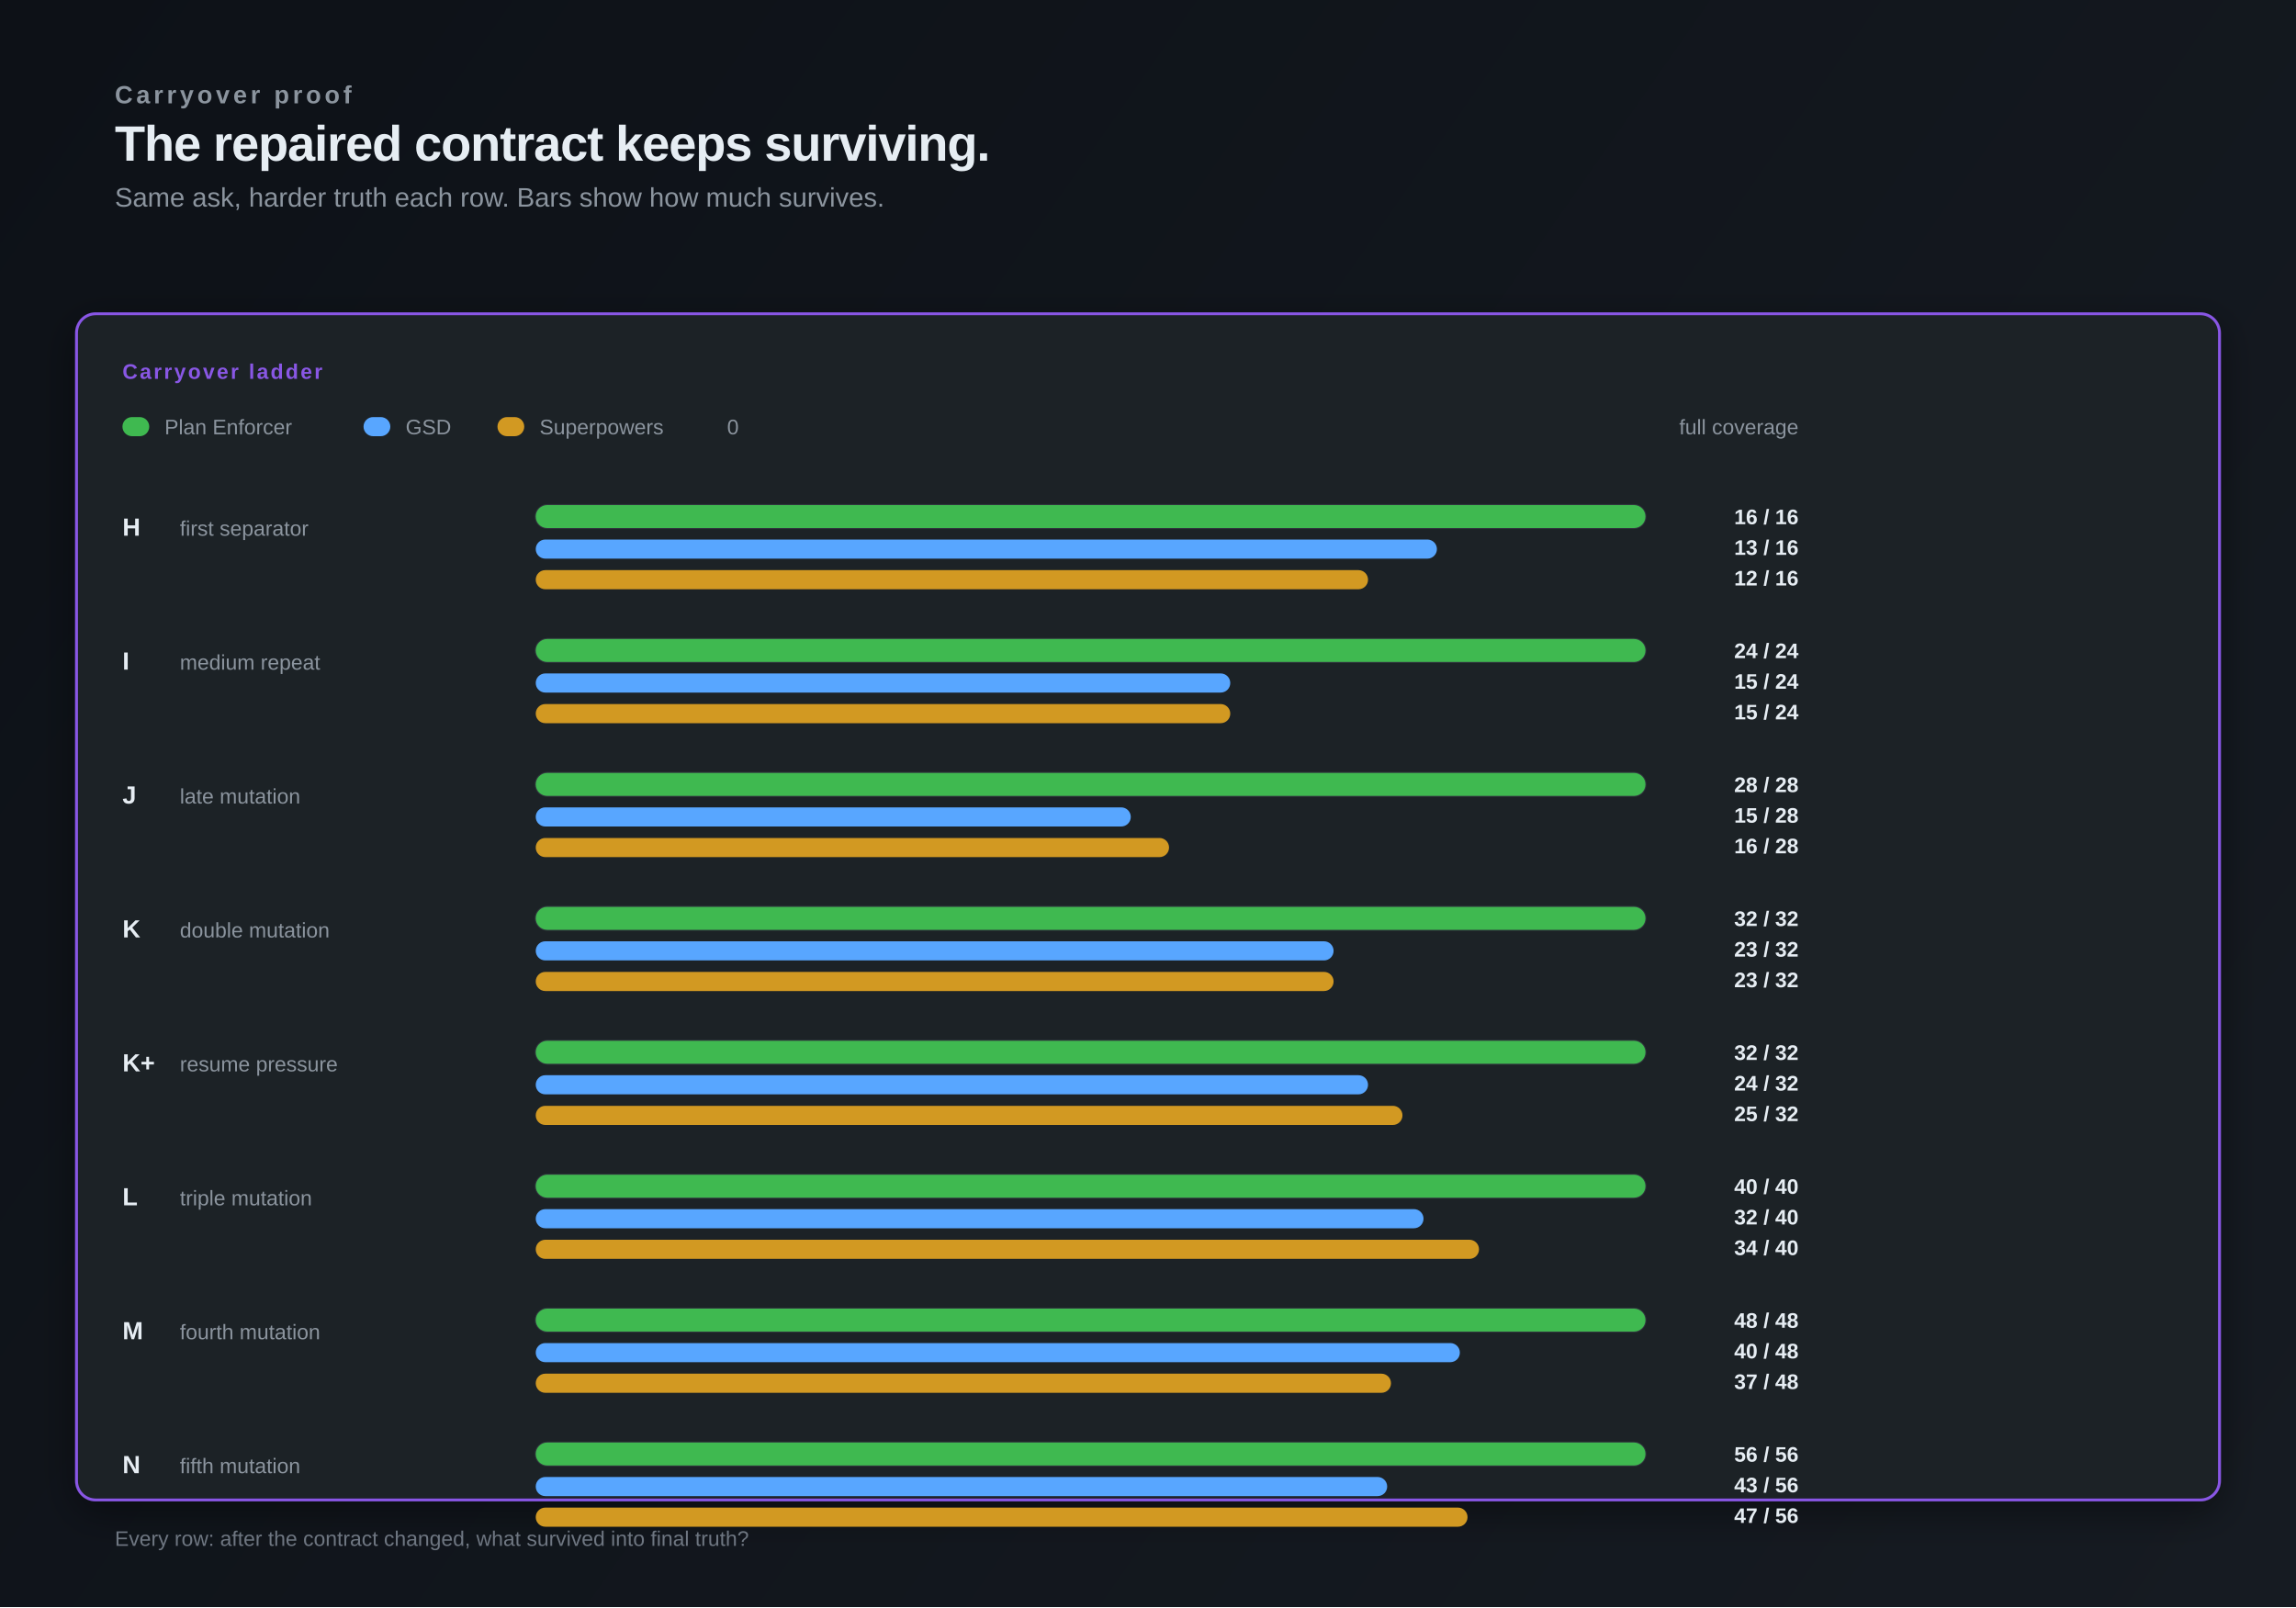
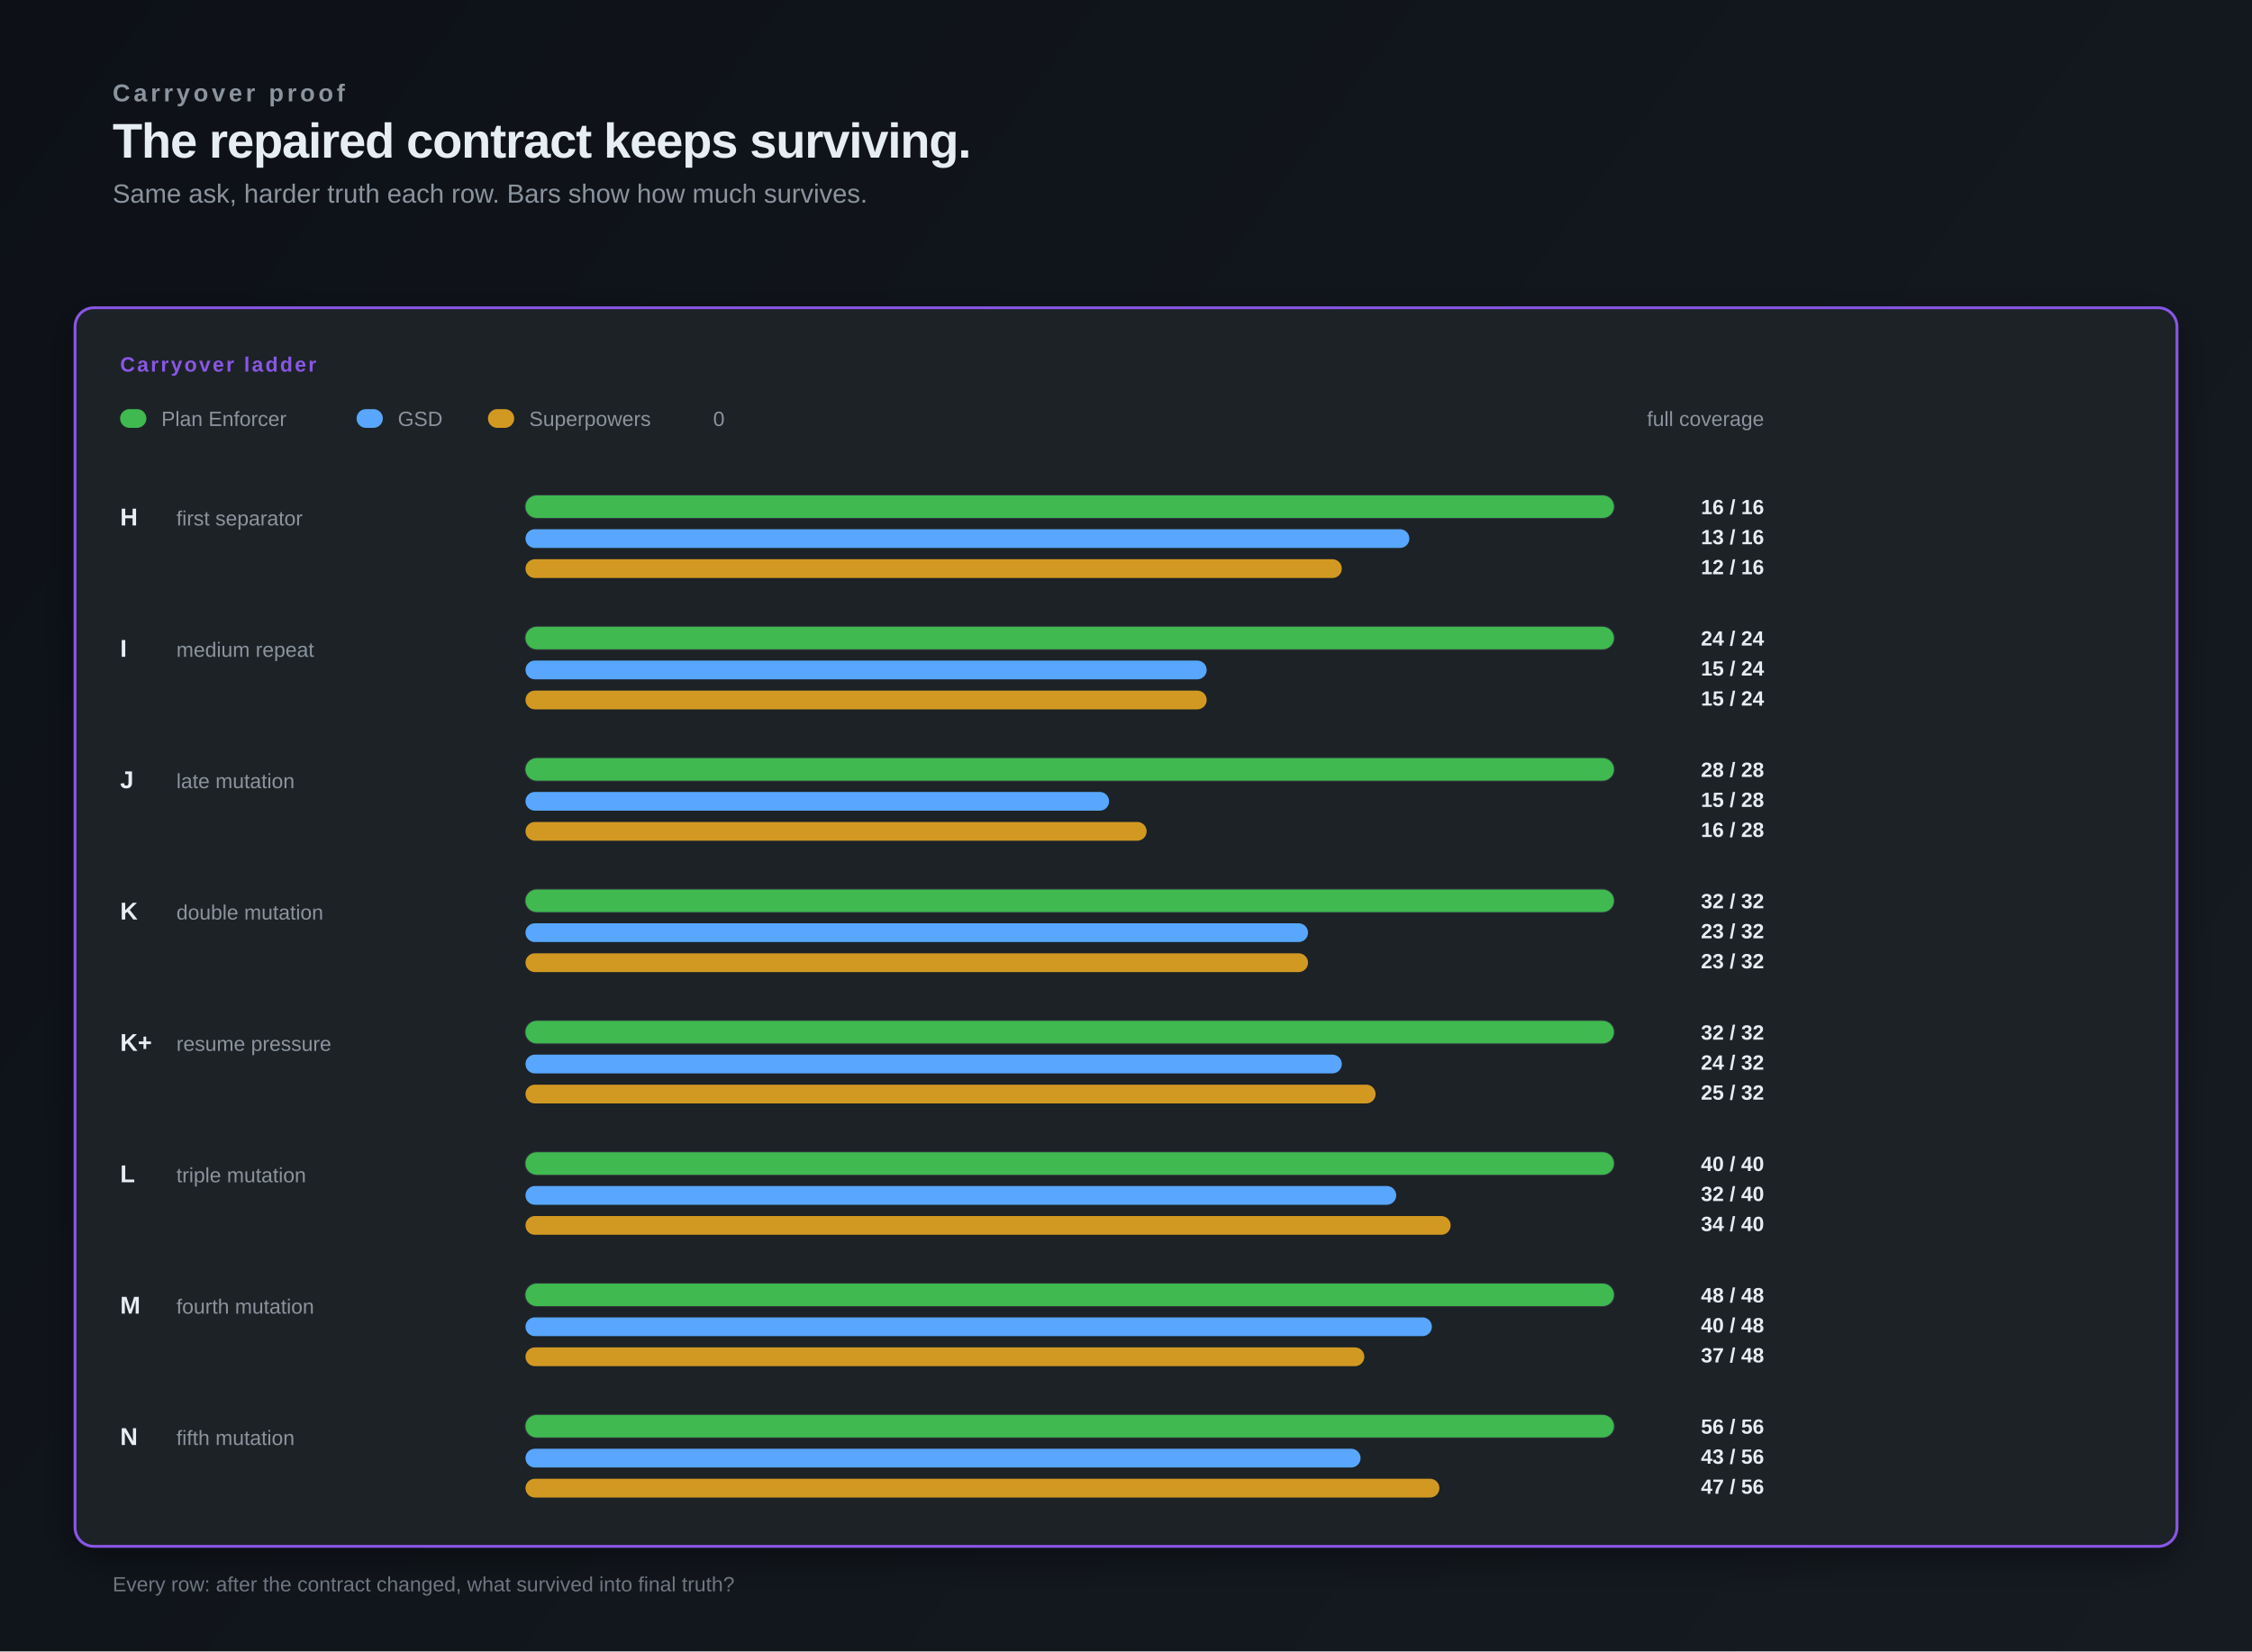
- <svg xmlns="http://www.w3.org/2000/svg" width="1200" height="840" viewBox="0 0 1200 840" role="img" aria-labelledby="title desc">
+ <svg xmlns="http://www.w3.org/2000/svg" width="1200" height="880" viewBox="0 0 1200 880" role="img" aria-labelledby="title desc">
  <defs>
-     <linearGradient id="bg" x1="0" y1="0" x2="1200" y2="840" gradientUnits="userSpaceOnUse">
+     <linearGradient id="bg" x1="0" y1="0" x2="1200" y2="880" gradientUnits="userSpaceOnUse">
      <stop offset="0" stop-color="#0d1117" />
      <stop offset="1" stop-color="#161b22" />
    </linearGradient>
    <filter id="shadow" x="-20%" y="-20%" width="140%" height="160%">
      <feDropShadow dx="0" dy="6" stdDeviation="10" flood-color="#000" flood-opacity="0.4" />
    </filter>
    <style>
      .sans { font-family: "IBM Plex Sans", "Segoe UI", Arial, sans-serif; }
      .mono { font-family: "IBM Plex Mono", "Cascadia Code", Consolas, monospace; }
      .eyebrow { font-size: 13px; font-weight: 700; letter-spacing: 0.14em; text-transform: uppercase; fill: #8b949e; }
      .title { font-size: 26px; font-weight: 700; letter-spacing: -0.02em; fill: #e6edf3; }
      .subtitle { font-size: 14px; font-weight: 500; fill: #8b949e; }
      .step-num { font-size: 11px; font-weight: 700; fill: #8957e5; letter-spacing: 0.1em; text-transform: uppercase; }
      .label { font-size: 13px; font-weight: 700; fill: #e6edf3; }
      .small { font-size: 11px; font-weight: 500; fill: #8b949e; }
      .value { font-size: 11px; font-weight: 700; fill: #e6edf3; }
      .card-active { fill: #1c2128; stroke: #8957e5; stroke-width: 1.5; }
      .footer { font-size: 11px; font-weight: 500; fill: #6e7681; }
    </style>
  </defs>
-   <rect width="1200" height="840" fill="url(#bg)" />
+   <rect width="1200" height="880" fill="url(#bg)" />
  <text x="60" y="54" class="sans eyebrow">Carryover proof</text>
  <text x="60" y="84" class="sans title">The repaired contract keeps surviving.</text>
  <text x="60" y="108" class="sans subtitle">Same ask, harder truth each row. Bars show how much survives.</text>
  <g transform="translate(40, 164)">
-     <rect width="1120" height="620" rx="10" class="card-active" filter="url(#shadow)" />
+     <rect width="1120" height="660" rx="10" class="card-active" filter="url(#shadow)" />
    <text x="24" y="34" class="sans step-num">Carryover ladder</text>
    <rect x="24" y="54" width="14" height="10" rx="5" fill="#3fb950" />
    <text x="46" y="63" class="sans small">Plan Enforcer</text>
    <rect x="150" y="54" width="14" height="10" rx="5" fill="#58a6ff" />
    <text x="172" y="63" class="sans small">GSD</text>
    <rect x="220" y="54" width="14" height="10" rx="5" fill="#d29922" />
    <text x="242" y="63" class="sans small">Superpowers</text>
    <text x="340" y="63" class="sans small">0</text>
    <text x="900" y="63" class="sans small" text-anchor="end">full coverage</text>
    <text x="24" y="116" class="sans label">H</text>
    <text x="54" y="116" class="sans small">first separator</text>
    <rect x="240" y="100" width="580" height="12" rx="6" fill="#11161c" stroke="#30363d" stroke-width="1" />
    <rect x="240" y="100" width="580" height="12" rx="6" fill="#3fb950" />
    <rect x="240" y="118" width="471" height="10" rx="5" fill="#58a6ff" />
    <rect x="240" y="134" width="435" height="10" rx="5" fill="#d29922" />
    <text x="900" y="110" class="sans value" text-anchor="end">16 / 16</text>
    <text x="900" y="126" class="sans value" text-anchor="end">13 / 16</text>
    <text x="900" y="142" class="sans value" text-anchor="end">12 / 16</text>
    <text x="24" y="186" class="sans label">I</text>
    <text x="54" y="186" class="sans small">medium repeat</text>
    <rect x="240" y="170" width="580" height="12" rx="6" fill="#11161c" stroke="#30363d" stroke-width="1" />
    <rect x="240" y="170" width="580" height="12" rx="6" fill="#3fb950" />
    <rect x="240" y="188" width="363" height="10" rx="5" fill="#58a6ff" />
    <rect x="240" y="204" width="363" height="10" rx="5" fill="#d29922" />
    <text x="900" y="180" class="sans value" text-anchor="end">24 / 24</text>
    <text x="900" y="196" class="sans value" text-anchor="end">15 / 24</text>
    <text x="900" y="212" class="sans value" text-anchor="end">15 / 24</text>
    <text x="24" y="256" class="sans label">J</text>
    <text x="54" y="256" class="sans small">late mutation</text>
    <rect x="240" y="240" width="580" height="12" rx="6" fill="#11161c" stroke="#30363d" stroke-width="1" />
    <rect x="240" y="240" width="580" height="12" rx="6" fill="#3fb950" />
    <rect x="240" y="258" width="311" height="10" rx="5" fill="#58a6ff" />
    <rect x="240" y="274" width="331" height="10" rx="5" fill="#d29922" />
    <text x="900" y="250" class="sans value" text-anchor="end">28 / 28</text>
    <text x="900" y="266" class="sans value" text-anchor="end">15 / 28</text>
    <text x="900" y="282" class="sans value" text-anchor="end">16 / 28</text>
    <text x="24" y="326" class="sans label">K</text>
    <text x="54" y="326" class="sans small">double mutation</text>
    <rect x="240" y="310" width="580" height="12" rx="6" fill="#11161c" stroke="#30363d" stroke-width="1" />
    <rect x="240" y="310" width="580" height="12" rx="6" fill="#3fb950" />
    <rect x="240" y="328" width="417" height="10" rx="5" fill="#58a6ff" />
    <rect x="240" y="344" width="417" height="10" rx="5" fill="#d29922" />
    <text x="900" y="320" class="sans value" text-anchor="end">32 / 32</text>
    <text x="900" y="336" class="sans value" text-anchor="end">23 / 32</text>
    <text x="900" y="352" class="sans value" text-anchor="end">23 / 32</text>
    <text x="24" y="396" class="sans label">K+</text>
    <text x="54" y="396" class="sans small">resume pressure</text>
    <rect x="240" y="380" width="580" height="12" rx="6" fill="#11161c" stroke="#30363d" stroke-width="1" />
    <rect x="240" y="380" width="580" height="12" rx="6" fill="#3fb950" />
    <rect x="240" y="398" width="435" height="10" rx="5" fill="#58a6ff" />
    <rect x="240" y="414" width="453" height="10" rx="5" fill="#d29922" />
    <text x="900" y="390" class="sans value" text-anchor="end">32 / 32</text>
    <text x="900" y="406" class="sans value" text-anchor="end">24 / 32</text>
    <text x="900" y="422" class="sans value" text-anchor="end">25 / 32</text>
    <text x="24" y="466" class="sans label">L</text>
    <text x="54" y="466" class="sans small">triple mutation</text>
    <rect x="240" y="450" width="580" height="12" rx="6" fill="#11161c" stroke="#30363d" stroke-width="1" />
    <rect x="240" y="450" width="580" height="12" rx="6" fill="#3fb950" />
    <rect x="240" y="468" width="464" height="10" rx="5" fill="#58a6ff" />
    <rect x="240" y="484" width="493" height="10" rx="5" fill="#d29922" />
    <text x="900" y="460" class="sans value" text-anchor="end">40 / 40</text>
    <text x="900" y="476" class="sans value" text-anchor="end">32 / 40</text>
    <text x="900" y="492" class="sans value" text-anchor="end">34 / 40</text>
    <text x="24" y="536" class="sans label">M</text>
    <text x="54" y="536" class="sans small">fourth mutation</text>
    <rect x="240" y="520" width="580" height="12" rx="6" fill="#11161c" stroke="#30363d" stroke-width="1" />
    <rect x="240" y="520" width="580" height="12" rx="6" fill="#3fb950" />
    <rect x="240" y="538" width="483" height="10" rx="5" fill="#58a6ff" />
    <rect x="240" y="554" width="447" height="10" rx="5" fill="#d29922" />
    <text x="900" y="530" class="sans value" text-anchor="end">48 / 48</text>
    <text x="900" y="546" class="sans value" text-anchor="end">40 / 48</text>
    <text x="900" y="562" class="sans value" text-anchor="end">37 / 48</text>
    <text x="24" y="606" class="sans label">N</text>
    <text x="54" y="606" class="sans small">fifth mutation</text>
    <rect x="240" y="590" width="580" height="12" rx="6" fill="#11161c" stroke="#30363d" stroke-width="1" />
    <rect x="240" y="590" width="580" height="12" rx="6" fill="#3fb950" />
    <rect x="240" y="608" width="445" height="10" rx="5" fill="#58a6ff" />
    <rect x="240" y="624" width="487" height="10" rx="5" fill="#d29922" />
    <text x="900" y="600" class="sans value" text-anchor="end">56 / 56</text>
    <text x="900" y="616" class="sans value" text-anchor="end">43 / 56</text>
    <text x="900" y="632" class="sans value" text-anchor="end">47 / 56</text>
  </g>
-   <text x="60" y="808" class="sans footer">Every row: after the contract changed, what survived into final truth?</text>
+   <text x="60" y="848" class="sans footer">Every row: after the contract changed, what survived into final truth?</text>
</svg>
